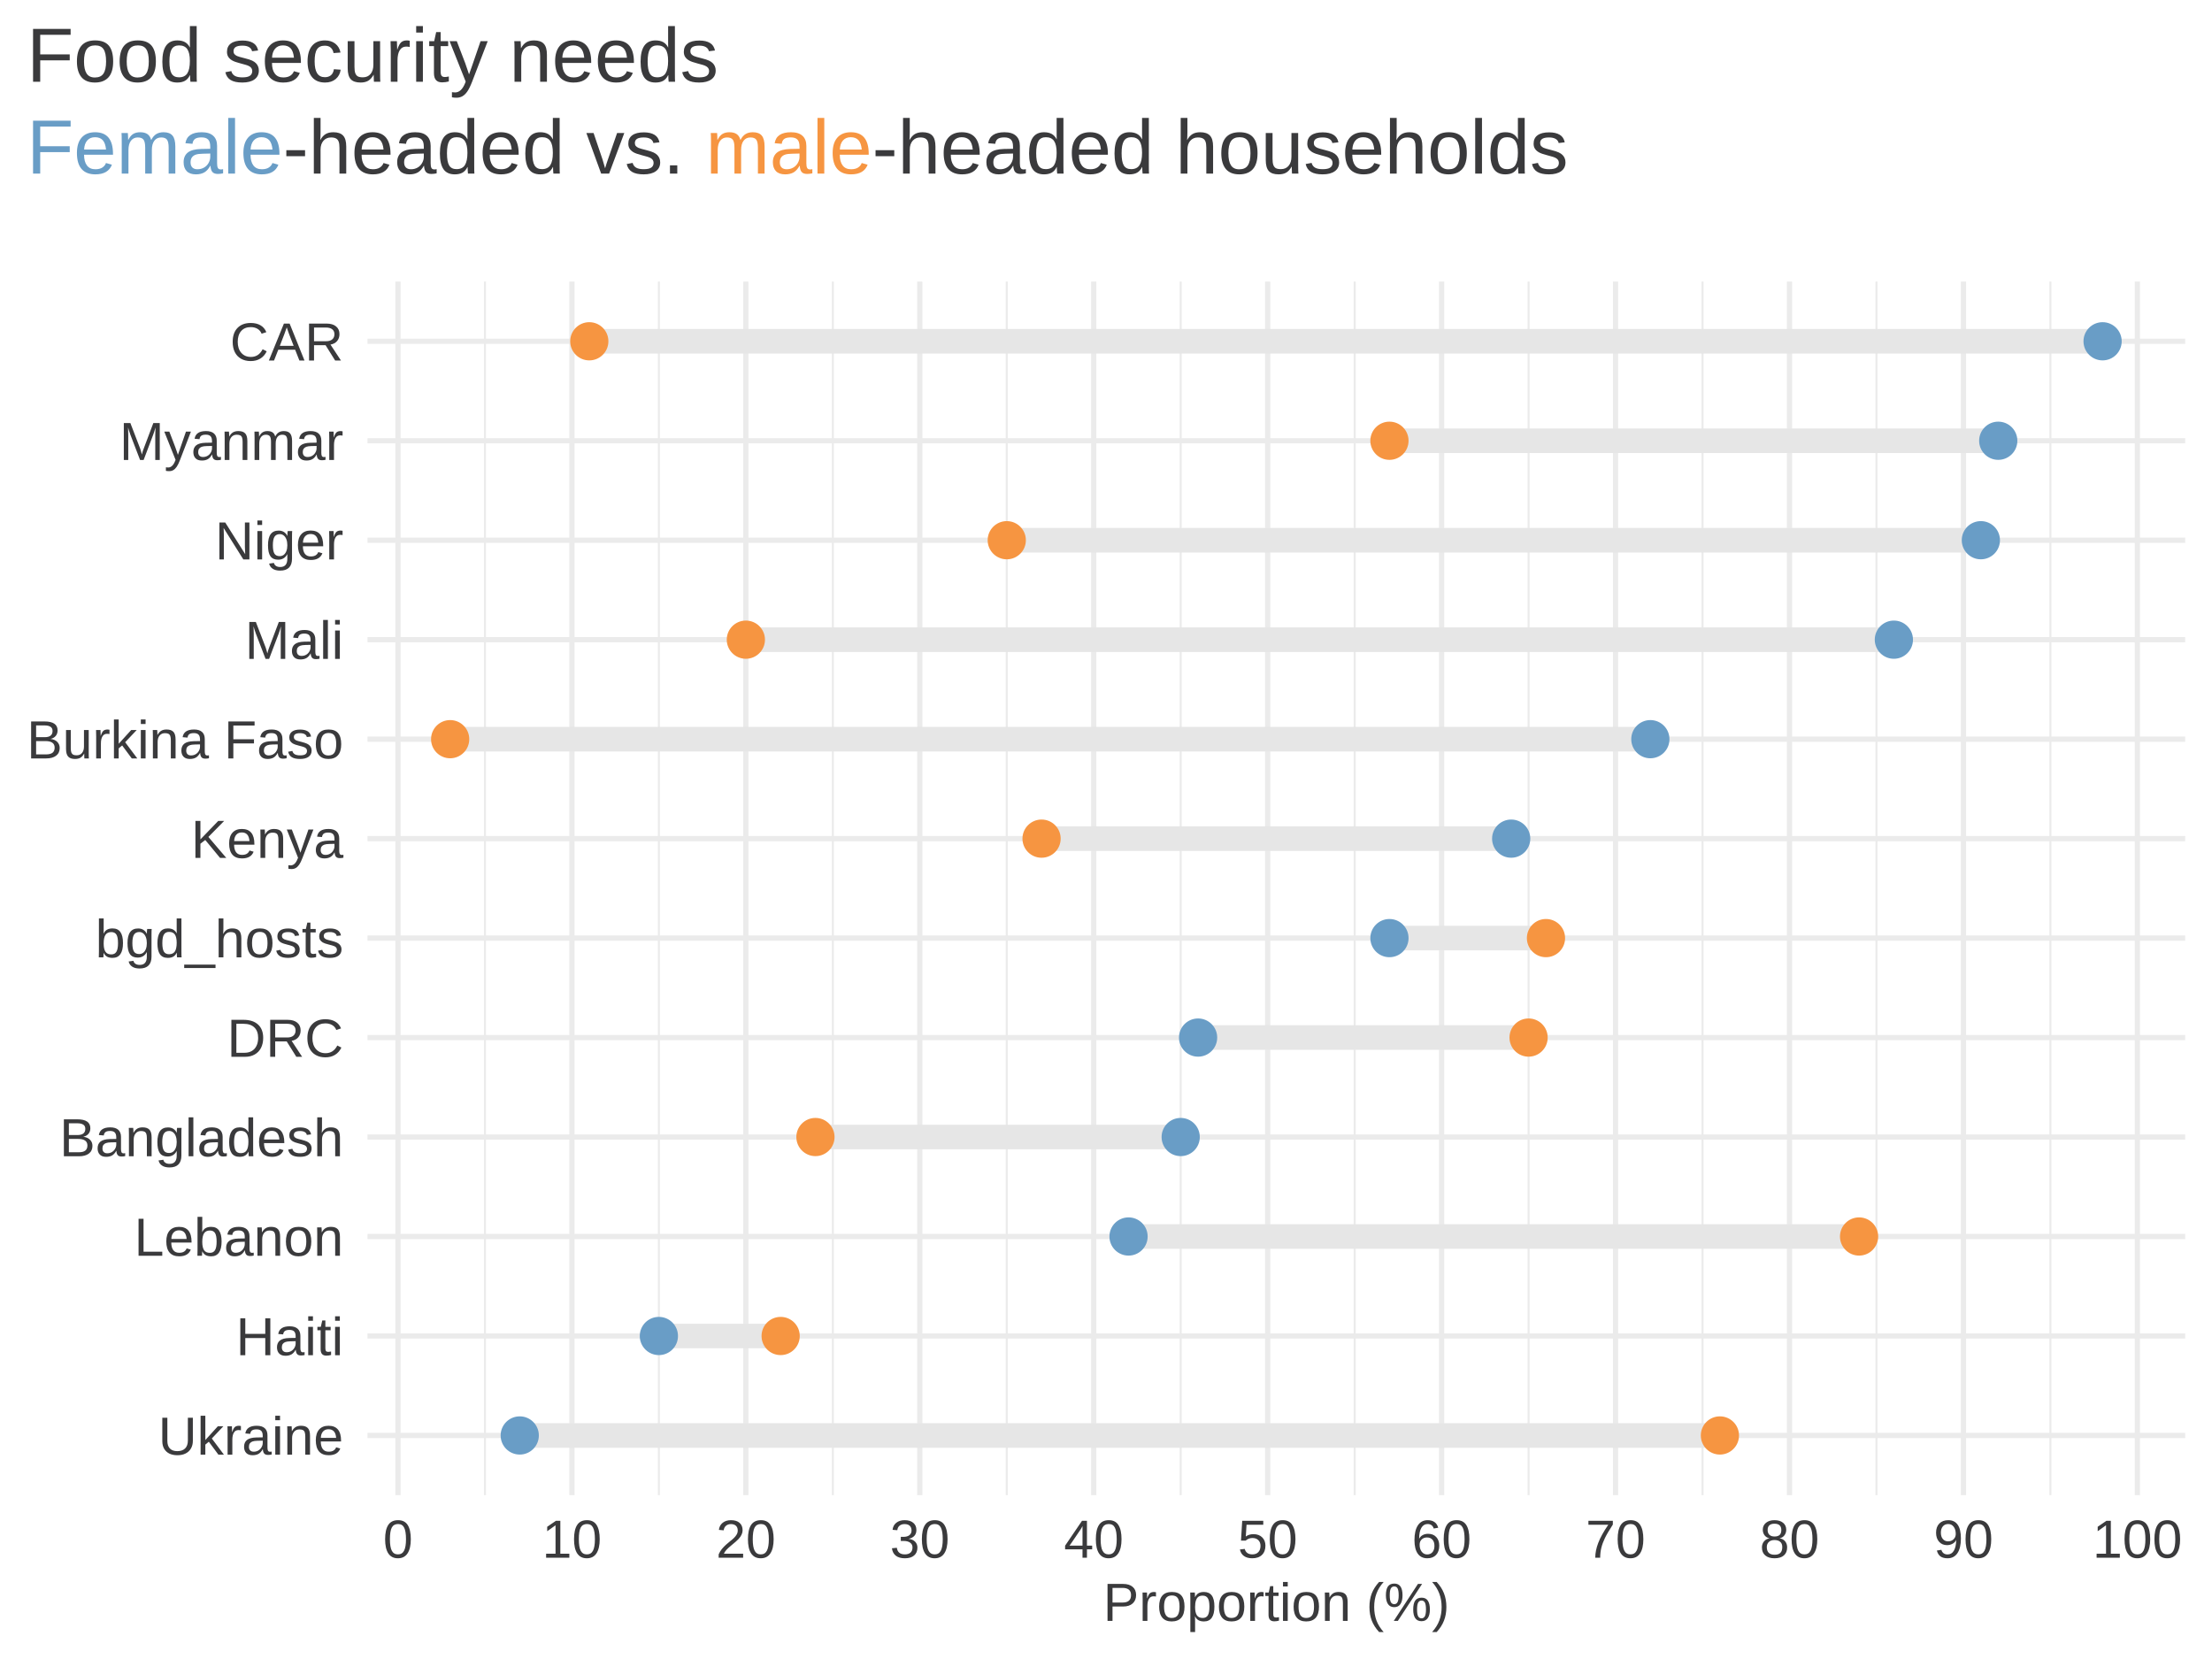
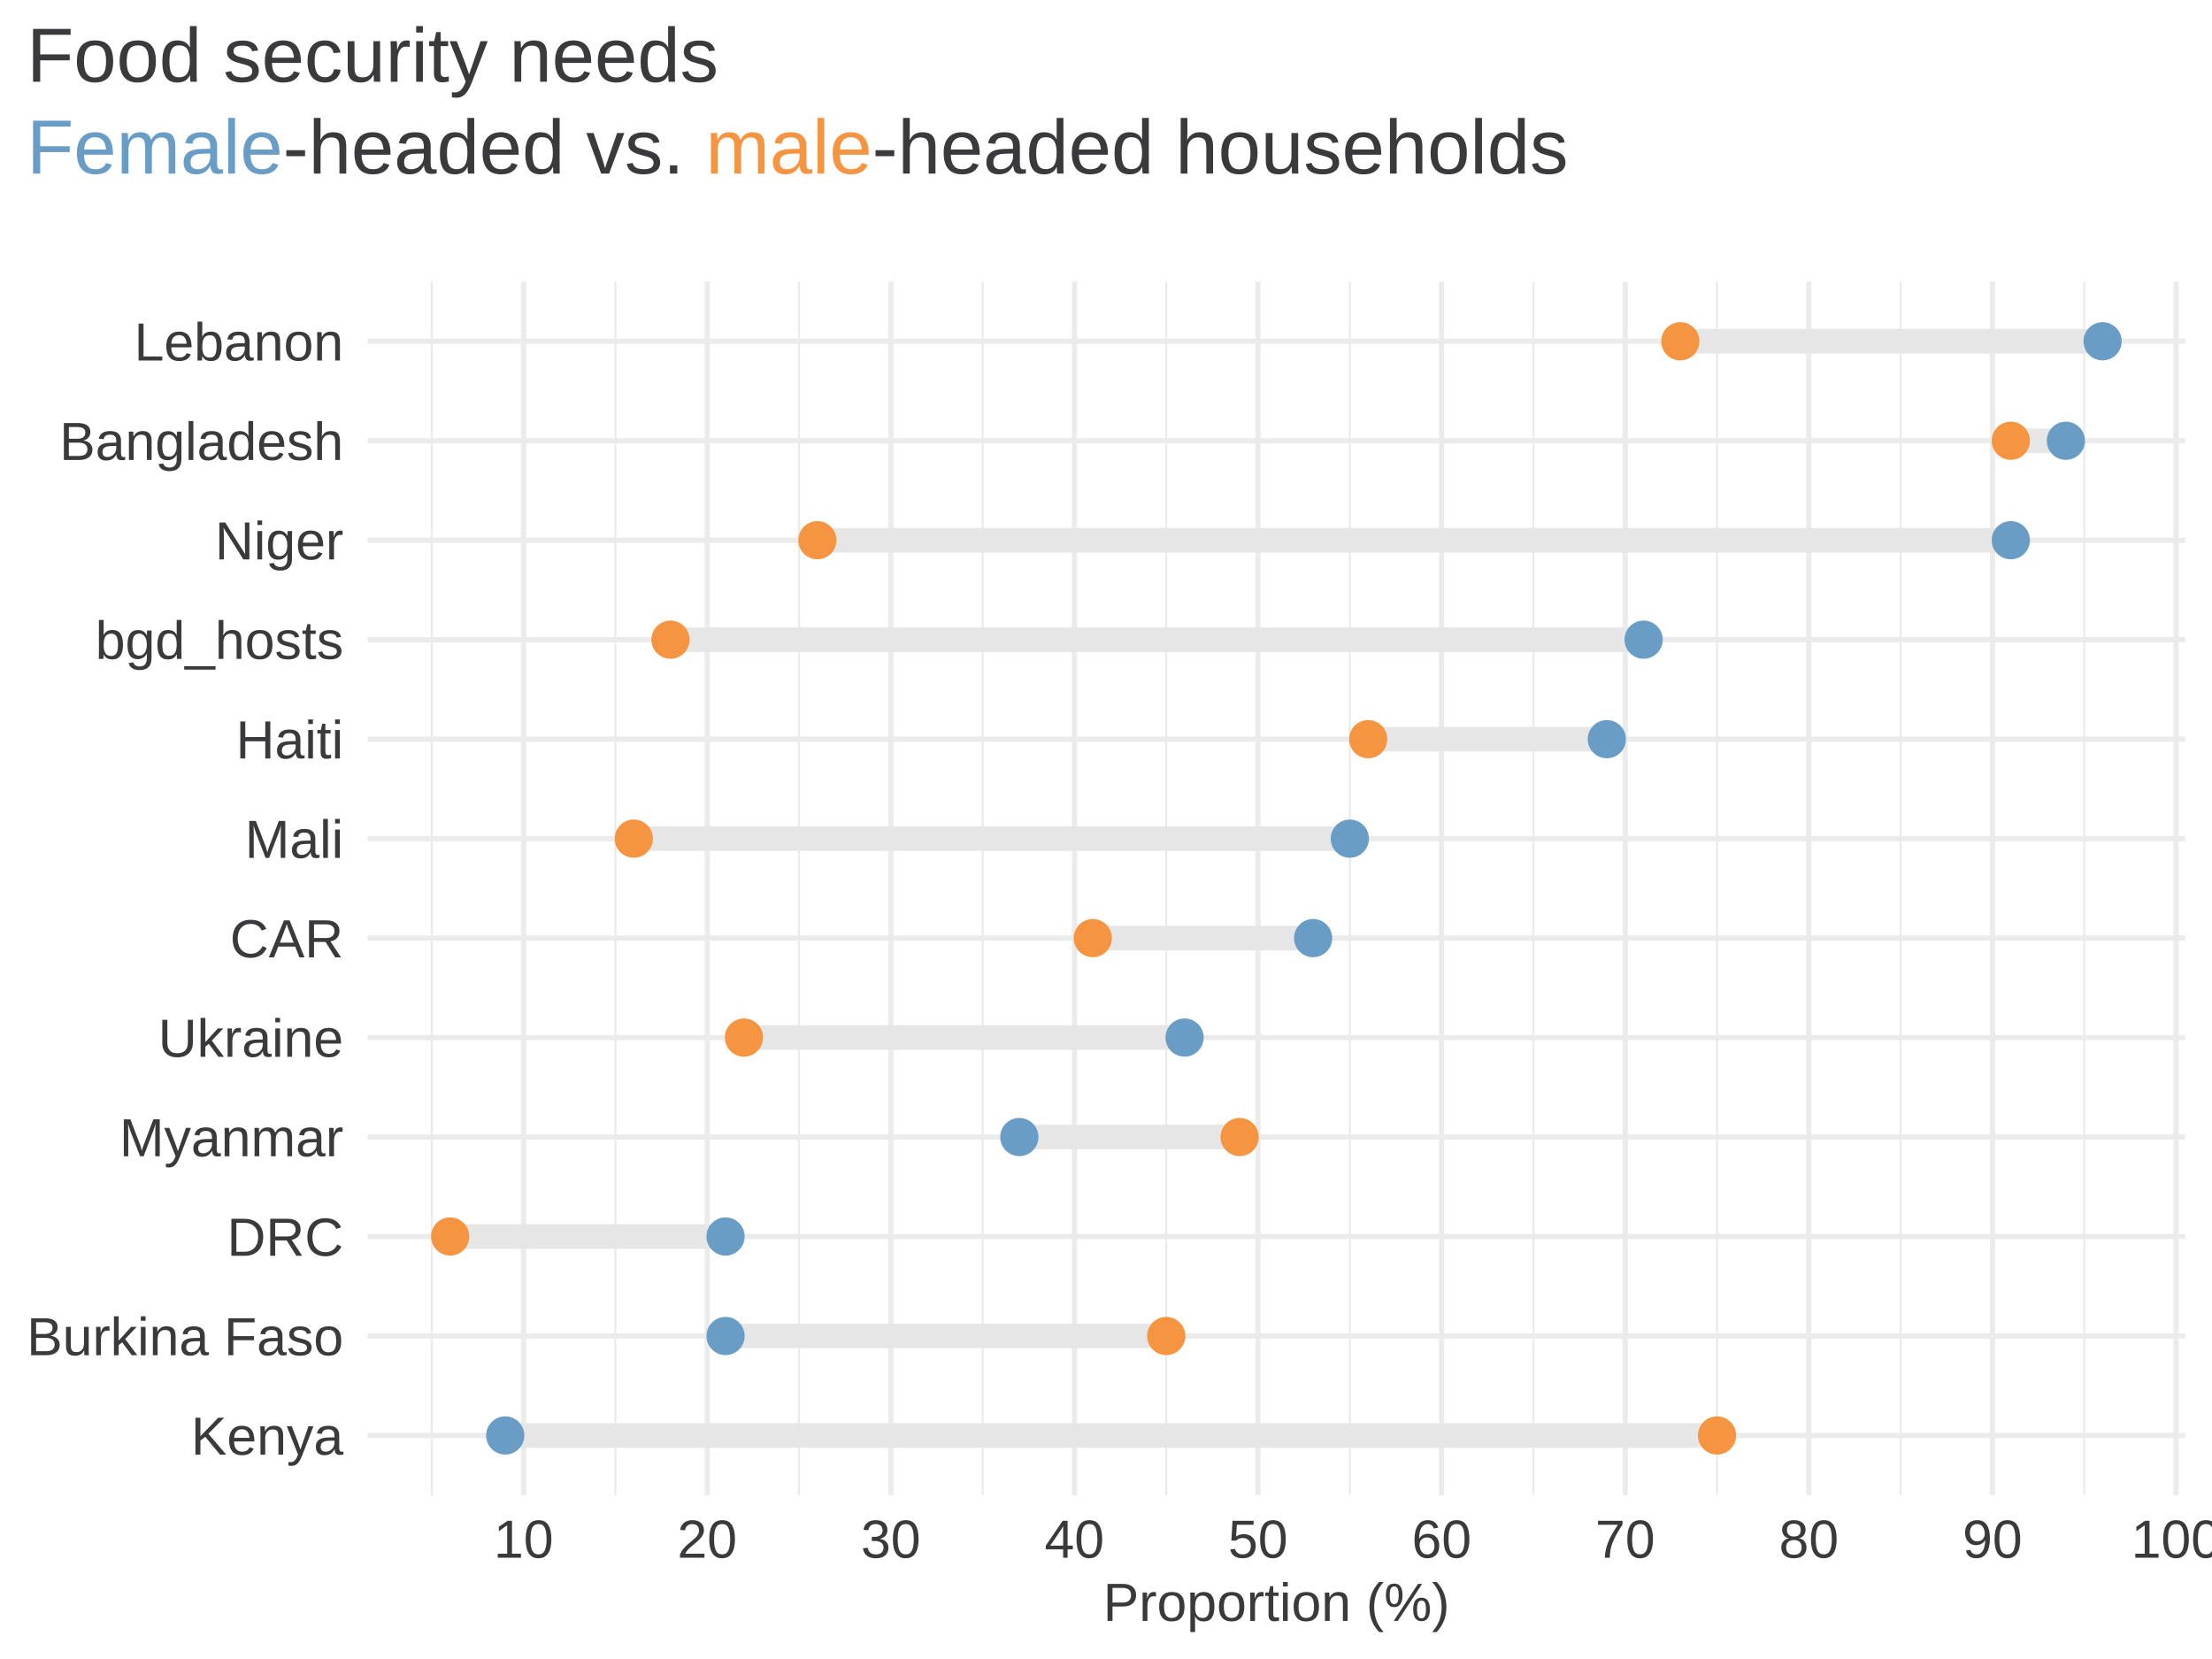
<svg xmlns="http://www.w3.org/2000/svg" class="svglite" width="576.00pt" height="432.00pt" viewBox="0 0 576.00 432.00">
  <defs>
    <style type="text/css">
    .svglite line, .svglite polyline, .svglite polygon, .svglite path, .svglite rect, .svglite circle {
      fill: none;
      stroke: #000000;
      stroke-linecap: round;
      stroke-linejoin: round;
      stroke-miterlimit: 10.00;
    }
    .svglite text {
      white-space: pre;
    }
  </style>
  </defs>
  <rect width="100%" height="100%" style="stroke: none; fill: none;" />
  <defs>
    <clipPath id="cpMC4wMHw1NzYuMDB8MC4wMHw0MzIuMDA=">
      <rect x="0.00" y="0.00" width="576.00" height="432.00" />
    </clipPath>
  </defs>
  <g clip-path="url(#cpMC4wMHw1NzYuMDB8MC4wMHw0MzIuMDA=)">
</g>
  <defs>
    <clipPath id="cpOTUuNzB8NTY5LjAzfDczLjMzfDM4OS4zMw==">
      <rect x="95.70" y="73.33" width="473.32" height="316.00" />
    </clipPath>
  </defs>
  <g clip-path="url(#cpOTUuNzB8NTY5LjAzfDczLjMzfDM4OS4zMw==)">
-     <polyline points="126.28,389.33 126.28,73.33 " style="stroke-width: 0.53; stroke: #EBEBEB; stroke-linecap: butt;" />
-     <polyline points="171.57,389.33 171.57,73.33 " style="stroke-width: 0.53; stroke: #EBEBEB; stroke-linecap: butt;" />
-     <polyline points="216.87,389.33 216.87,73.33 " style="stroke-width: 0.53; stroke: #EBEBEB; stroke-linecap: butt;" />
-     <polyline points="262.16,389.33 262.16,73.33 " style="stroke-width: 0.53; stroke: #EBEBEB; stroke-linecap: butt;" />
-     <polyline points="307.45,389.33 307.45,73.33 " style="stroke-width: 0.53; stroke: #EBEBEB; stroke-linecap: butt;" />
-     <polyline points="352.75,389.33 352.75,73.33 " style="stroke-width: 0.53; stroke: #EBEBEB; stroke-linecap: butt;" />
-     <polyline points="398.04,389.33 398.04,73.33 " style="stroke-width: 0.53; stroke: #EBEBEB; stroke-linecap: butt;" />
-     <polyline points="443.34,389.33 443.34,73.33 " style="stroke-width: 0.53; stroke: #EBEBEB; stroke-linecap: butt;" />
-     <polyline points="488.63,389.33 488.63,73.33 " style="stroke-width: 0.53; stroke: #EBEBEB; stroke-linecap: butt;" />
-     <polyline points="533.92,389.33 533.92,73.33 " style="stroke-width: 0.53; stroke: #EBEBEB; stroke-linecap: butt;" />
+     <polyline points="112.44,389.33 112.44,73.33 " style="stroke-width: 0.53; stroke: #EBEBEB; stroke-linecap: butt;" />
+     <polyline points="160.25,389.33 160.25,73.33 " style="stroke-width: 0.53; stroke: #EBEBEB; stroke-linecap: butt;" />
+     <polyline points="208.06,389.33 208.06,73.33 " style="stroke-width: 0.53; stroke: #EBEBEB; stroke-linecap: butt;" />
+     <polyline points="255.87,389.33 255.87,73.33 " style="stroke-width: 0.53; stroke: #EBEBEB; stroke-linecap: butt;" />
+     <polyline points="303.68,389.33 303.68,73.33 " style="stroke-width: 0.53; stroke: #EBEBEB; stroke-linecap: butt;" />
+     <polyline points="351.49,389.33 351.49,73.33 " style="stroke-width: 0.53; stroke: #EBEBEB; stroke-linecap: butt;" />
+     <polyline points="399.30,389.33 399.30,73.33 " style="stroke-width: 0.53; stroke: #EBEBEB; stroke-linecap: butt;" />
+     <polyline points="447.11,389.33 447.11,73.33 " style="stroke-width: 0.53; stroke: #EBEBEB; stroke-linecap: butt;" />
+     <polyline points="494.92,389.33 494.92,73.33 " style="stroke-width: 0.53; stroke: #EBEBEB; stroke-linecap: butt;" />
+     <polyline points="542.73,389.33 542.73,73.33 " style="stroke-width: 0.53; stroke: #EBEBEB; stroke-linecap: butt;" />
    <polyline points="95.70,373.79 569.03,373.79 " style="stroke-width: 1.36; stroke: #EBEBEB; stroke-linecap: butt;" />
    <polyline points="95.70,347.89 569.03,347.89 " style="stroke-width: 1.36; stroke: #EBEBEB; stroke-linecap: butt;" />
    <polyline points="95.70,321.98 569.03,321.98 " style="stroke-width: 1.36; stroke: #EBEBEB; stroke-linecap: butt;" />
    <polyline points="95.70,296.08 569.03,296.08 " style="stroke-width: 1.36; stroke: #EBEBEB; stroke-linecap: butt;" />
    <polyline points="95.70,270.18 569.03,270.18 " style="stroke-width: 1.36; stroke: #EBEBEB; stroke-linecap: butt;" />
    <polyline points="95.70,244.28 569.03,244.28 " style="stroke-width: 1.36; stroke: #EBEBEB; stroke-linecap: butt;" />
    <polyline points="95.70,218.38 569.03,218.38 " style="stroke-width: 1.36; stroke: #EBEBEB; stroke-linecap: butt;" />
    <polyline points="95.70,192.48 569.03,192.48 " style="stroke-width: 1.36; stroke: #EBEBEB; stroke-linecap: butt;" />
    <polyline points="95.70,166.57 569.03,166.57 " style="stroke-width: 1.36; stroke: #EBEBEB; stroke-linecap: butt;" />
    <polyline points="95.70,140.67 569.03,140.67 " style="stroke-width: 1.36; stroke: #EBEBEB; stroke-linecap: butt;" />
    <polyline points="95.70,114.77 569.03,114.77 " style="stroke-width: 1.36; stroke: #EBEBEB; stroke-linecap: butt;" />
    <polyline points="95.70,88.87 569.03,88.87 " style="stroke-width: 1.36; stroke: #EBEBEB; stroke-linecap: butt;" />
-     <polyline points="103.63,389.33 103.63,73.33 " style="stroke-width: 1.36; stroke: #EBEBEB; stroke-linecap: butt;" />
-     <polyline points="148.93,389.33 148.93,73.33 " style="stroke-width: 1.36; stroke: #EBEBEB; stroke-linecap: butt;" />
-     <polyline points="194.22,389.33 194.22,73.33 " style="stroke-width: 1.36; stroke: #EBEBEB; stroke-linecap: butt;" />
-     <polyline points="239.51,389.33 239.51,73.33 " style="stroke-width: 1.36; stroke: #EBEBEB; stroke-linecap: butt;" />
-     <polyline points="284.81,389.33 284.81,73.33 " style="stroke-width: 1.36; stroke: #EBEBEB; stroke-linecap: butt;" />
-     <polyline points="330.10,389.33 330.10,73.33 " style="stroke-width: 1.36; stroke: #EBEBEB; stroke-linecap: butt;" />
+     <polyline points="136.34,389.33 136.34,73.33 " style="stroke-width: 1.36; stroke: #EBEBEB; stroke-linecap: butt;" />
+     <polyline points="184.15,389.33 184.15,73.33 " style="stroke-width: 1.36; stroke: #EBEBEB; stroke-linecap: butt;" />
+     <polyline points="231.96,389.33 231.96,73.33 " style="stroke-width: 1.36; stroke: #EBEBEB; stroke-linecap: butt;" />
+     <polyline points="279.77,389.33 279.77,73.33 " style="stroke-width: 1.36; stroke: #EBEBEB; stroke-linecap: butt;" />
+     <polyline points="327.58,389.33 327.58,73.33 " style="stroke-width: 1.36; stroke: #EBEBEB; stroke-linecap: butt;" />
    <polyline points="375.39,389.33 375.39,73.33 " style="stroke-width: 1.36; stroke: #EBEBEB; stroke-linecap: butt;" />
-     <polyline points="420.69,389.33 420.69,73.33 " style="stroke-width: 1.36; stroke: #EBEBEB; stroke-linecap: butt;" />
-     <polyline points="465.98,389.33 465.98,73.33 " style="stroke-width: 1.36; stroke: #EBEBEB; stroke-linecap: butt;" />
-     <polyline points="511.28,389.33 511.28,73.33 " style="stroke-width: 1.36; stroke: #EBEBEB; stroke-linecap: butt;" />
-     <polyline points="556.57,389.33 556.57,73.33 " style="stroke-width: 1.36; stroke: #EBEBEB; stroke-linecap: butt;" />
-     <line x1="135.34" y1="373.79" x2="447.86" y2="373.79" style="stroke-width: 6.40; stroke: #E6E6E6; stroke-linecap: butt;" />
-     <line x1="515.81" y1="140.67" x2="262.16" y2="140.67" style="stroke-width: 6.40; stroke: #E6E6E6; stroke-linecap: butt;" />
-     <line x1="520.34" y1="114.77" x2="361.81" y2="114.77" style="stroke-width: 6.40; stroke: #E6E6E6; stroke-linecap: butt;" />
-     <line x1="493.16" y1="166.57" x2="194.22" y2="166.57" style="stroke-width: 6.40; stroke: #E6E6E6; stroke-linecap: butt;" />
-     <line x1="293.87" y1="321.98" x2="484.10" y2="321.98" style="stroke-width: 6.40; stroke: #E6E6E6; stroke-linecap: butt;" />
-     <line x1="393.51" y1="218.38" x2="271.22" y2="218.38" style="stroke-width: 6.40; stroke: #E6E6E6; stroke-linecap: butt;" />
-     <line x1="171.57" y1="347.89" x2="203.28" y2="347.89" style="stroke-width: 6.40; stroke: #E6E6E6; stroke-linecap: butt;" />
-     <line x1="311.98" y1="270.18" x2="398.04" y2="270.18" style="stroke-width: 6.40; stroke: #E6E6E6; stroke-linecap: butt;" />
-     <line x1="547.51" y1="88.87" x2="153.45" y2="88.87" style="stroke-width: 6.40; stroke: #E6E6E6; stroke-linecap: butt;" />
-     <line x1="429.75" y1="192.48" x2="117.22" y2="192.48" style="stroke-width: 6.40; stroke: #E6E6E6; stroke-linecap: butt;" />
-     <line x1="307.45" y1="296.08" x2="212.34" y2="296.08" style="stroke-width: 6.40; stroke: #E6E6E6; stroke-linecap: butt;" />
-     <line x1="361.81" y1="244.28" x2="402.57" y2="244.28" style="stroke-width: 6.40; stroke: #E6E6E6; stroke-linecap: butt;" />
-     <circle cx="447.86" cy="373.79" r="4.62" style="stroke-width: 0.71; stroke: #F69541; fill: #F69541;" />
-     <circle cx="262.16" cy="140.67" r="4.62" style="stroke-width: 0.71; stroke: #F69541; fill: #F69541;" />
-     <circle cx="361.81" cy="114.77" r="4.62" style="stroke-width: 0.71; stroke: #F69541; fill: #F69541;" />
-     <circle cx="194.22" cy="166.57" r="4.62" style="stroke-width: 0.71; stroke: #F69541; fill: #F69541;" />
-     <circle cx="484.10" cy="321.98" r="4.62" style="stroke-width: 0.71; stroke: #F69541; fill: #F69541;" />
-     <circle cx="271.22" cy="218.38" r="4.62" style="stroke-width: 0.71; stroke: #F69541; fill: #F69541;" />
-     <circle cx="203.28" cy="347.89" r="4.62" style="stroke-width: 0.71; stroke: #F69541; fill: #F69541;" />
-     <circle cx="398.04" cy="270.18" r="4.62" style="stroke-width: 0.71; stroke: #F69541; fill: #F69541;" />
-     <circle cx="153.45" cy="88.87" r="4.62" style="stroke-width: 0.71; stroke: #F69541; fill: #F69541;" />
-     <circle cx="117.22" cy="192.48" r="4.62" style="stroke-width: 0.71; stroke: #F69541; fill: #F69541;" />
-     <circle cx="212.34" cy="296.08" r="4.62" style="stroke-width: 0.71; stroke: #F69541; fill: #F69541;" />
-     <circle cx="402.57" cy="244.28" r="4.62" style="stroke-width: 0.71; stroke: #F69541; fill: #F69541;" />
-     <circle cx="135.34" cy="373.79" r="4.62" style="stroke-width: 0.71; stroke: #699DC6; fill: #699DC6;" />
-     <circle cx="515.81" cy="140.67" r="4.62" style="stroke-width: 0.71; stroke: #699DC6; fill: #699DC6;" />
-     <circle cx="520.34" cy="114.77" r="4.62" style="stroke-width: 0.71; stroke: #699DC6; fill: #699DC6;" />
-     <circle cx="493.16" cy="166.57" r="4.62" style="stroke-width: 0.71; stroke: #699DC6; fill: #699DC6;" />
-     <circle cx="293.87" cy="321.98" r="4.62" style="stroke-width: 0.71; stroke: #699DC6; fill: #699DC6;" />
-     <circle cx="393.51" cy="218.38" r="4.62" style="stroke-width: 0.71; stroke: #699DC6; fill: #699DC6;" />
-     <circle cx="171.57" cy="347.89" r="4.62" style="stroke-width: 0.71; stroke: #699DC6; fill: #699DC6;" />
-     <circle cx="311.98" cy="270.18" r="4.62" style="stroke-width: 0.71; stroke: #699DC6; fill: #699DC6;" />
+     <polyline points="423.20,389.33 423.20,73.33 " style="stroke-width: 1.36; stroke: #EBEBEB; stroke-linecap: butt;" />
+     <polyline points="471.02,389.33 471.02,73.33 " style="stroke-width: 1.36; stroke: #EBEBEB; stroke-linecap: butt;" />
+     <polyline points="518.83,389.33 518.83,73.33 " style="stroke-width: 1.36; stroke: #EBEBEB; stroke-linecap: butt;" />
+     <polyline points="566.64,389.33 566.64,73.33 " style="stroke-width: 1.36; stroke: #EBEBEB; stroke-linecap: butt;" />
+     <line x1="308.46" y1="270.18" x2="193.72" y2="270.18" style="stroke-width: 6.40; stroke: #E6E6E6; stroke-linecap: butt;" />
+     <line x1="523.61" y1="140.67" x2="212.84" y2="140.67" style="stroke-width: 6.40; stroke: #E6E6E6; stroke-linecap: butt;" />
+     <line x1="265.43" y1="296.08" x2="322.80" y2="296.08" style="stroke-width: 6.40; stroke: #E6E6E6; stroke-linecap: butt;" />
+     <line x1="351.49" y1="218.38" x2="165.03" y2="218.38" style="stroke-width: 6.40; stroke: #E6E6E6; stroke-linecap: butt;" />
+     <line x1="547.51" y1="88.87" x2="437.55" y2="88.87" style="stroke-width: 6.40; stroke: #E6E6E6; stroke-linecap: butt;" />
+     <line x1="131.56" y1="373.79" x2="447.11" y2="373.79" style="stroke-width: 6.40; stroke: #E6E6E6; stroke-linecap: butt;" />
+     <line x1="418.42" y1="192.48" x2="356.27" y2="192.48" style="stroke-width: 6.40; stroke: #E6E6E6; stroke-linecap: butt;" />
+     <line x1="188.93" y1="321.98" x2="117.22" y2="321.98" style="stroke-width: 6.40; stroke: #E6E6E6; stroke-linecap: butt;" />
+     <line x1="341.93" y1="244.28" x2="284.56" y2="244.28" style="stroke-width: 6.40; stroke: #E6E6E6; stroke-linecap: butt;" />
+     <line x1="188.93" y1="347.89" x2="303.68" y2="347.89" style="stroke-width: 6.40; stroke: #E6E6E6; stroke-linecap: butt;" />
+     <line x1="537.95" y1="114.77" x2="523.61" y2="114.77" style="stroke-width: 6.40; stroke: #E6E6E6; stroke-linecap: butt;" />
+     <line x1="427.99" y1="166.57" x2="174.59" y2="166.57" style="stroke-width: 6.40; stroke: #E6E6E6; stroke-linecap: butt;" />
+     <circle cx="193.72" cy="270.18" r="4.62" style="stroke-width: 0.71; stroke: #F69541; fill: #F69541;" />
+     <circle cx="212.84" cy="140.67" r="4.62" style="stroke-width: 0.71; stroke: #F69541; fill: #F69541;" />
+     <circle cx="322.80" cy="296.08" r="4.62" style="stroke-width: 0.71; stroke: #F69541; fill: #F69541;" />
+     <circle cx="165.03" cy="218.38" r="4.62" style="stroke-width: 0.71; stroke: #F69541; fill: #F69541;" />
+     <circle cx="437.55" cy="88.87" r="4.62" style="stroke-width: 0.71; stroke: #F69541; fill: #F69541;" />
+     <circle cx="447.11" cy="373.79" r="4.62" style="stroke-width: 0.71; stroke: #F69541; fill: #F69541;" />
+     <circle cx="356.27" cy="192.48" r="4.62" style="stroke-width: 0.71; stroke: #F69541; fill: #F69541;" />
+     <circle cx="117.22" cy="321.98" r="4.62" style="stroke-width: 0.71; stroke: #F69541; fill: #F69541;" />
+     <circle cx="284.56" cy="244.28" r="4.62" style="stroke-width: 0.71; stroke: #F69541; fill: #F69541;" />
+     <circle cx="303.68" cy="347.89" r="4.62" style="stroke-width: 0.71; stroke: #F69541; fill: #F69541;" />
+     <circle cx="523.61" cy="114.77" r="4.62" style="stroke-width: 0.71; stroke: #F69541; fill: #F69541;" />
+     <circle cx="174.59" cy="166.57" r="4.62" style="stroke-width: 0.71; stroke: #F69541; fill: #F69541;" />
+     <circle cx="308.46" cy="270.18" r="4.62" style="stroke-width: 0.71; stroke: #699DC6; fill: #699DC6;" />
+     <circle cx="523.61" cy="140.67" r="4.62" style="stroke-width: 0.71; stroke: #699DC6; fill: #699DC6;" />
+     <circle cx="265.43" cy="296.08" r="4.62" style="stroke-width: 0.71; stroke: #699DC6; fill: #699DC6;" />
+     <circle cx="351.49" cy="218.38" r="4.62" style="stroke-width: 0.71; stroke: #699DC6; fill: #699DC6;" />
    <circle cx="547.51" cy="88.87" r="4.62" style="stroke-width: 0.71; stroke: #699DC6; fill: #699DC6;" />
-     <circle cx="429.75" cy="192.48" r="4.62" style="stroke-width: 0.71; stroke: #699DC6; fill: #699DC6;" />
-     <circle cx="307.45" cy="296.08" r="4.62" style="stroke-width: 0.71; stroke: #699DC6; fill: #699DC6;" />
-     <circle cx="361.81" cy="244.28" r="4.62" style="stroke-width: 0.71; stroke: #699DC6; fill: #699DC6;" />
+     <circle cx="131.56" cy="373.79" r="4.62" style="stroke-width: 0.71; stroke: #699DC6; fill: #699DC6;" />
+     <circle cx="418.42" cy="192.48" r="4.62" style="stroke-width: 0.71; stroke: #699DC6; fill: #699DC6;" />
+     <circle cx="188.93" cy="321.98" r="4.62" style="stroke-width: 0.71; stroke: #699DC6; fill: #699DC6;" />
+     <circle cx="341.93" cy="244.28" r="4.62" style="stroke-width: 0.71; stroke: #699DC6; fill: #699DC6;" />
+     <circle cx="188.93" cy="347.89" r="4.62" style="stroke-width: 0.71; stroke: #699DC6; fill: #699DC6;" />
+     <circle cx="537.95" cy="114.77" r="4.62" style="stroke-width: 0.71; stroke: #699DC6; fill: #699DC6;" />
+     <circle cx="427.99" cy="166.57" r="4.62" style="stroke-width: 0.71; stroke: #699DC6; fill: #699DC6;" />
  </g>
  <g clip-path="url(#cpMC4wMHw1NzYuMDB8MC4wMHw0MzIuMDA=)">
-     <text x="89.43" y="378.80" text-anchor="end" style="font-size: 14.00px;fill: #3A3A3C; font-family: &quot;Arial&quot;;" textLength="48.23px" lengthAdjust="spacingAndGlyphs">Ukraine</text>
-     <text x="89.43" y="352.90" text-anchor="end" style="font-size: 14.00px;fill: #3A3A3C; font-family: &quot;Arial&quot;;" textLength="28.00px" lengthAdjust="spacingAndGlyphs">Haiti</text>
-     <text x="89.43" y="327.00" text-anchor="end" style="font-size: 14.00px;fill: #3A3A3C; font-family: &quot;Arial&quot;;" textLength="54.48px" lengthAdjust="spacingAndGlyphs">Lebanon</text>
-     <text x="89.43" y="301.09" text-anchor="end" style="font-size: 14.00px;fill: #3A3A3C; font-family: &quot;Arial&quot;;" textLength="73.93px" lengthAdjust="spacingAndGlyphs">Bangladesh</text>
-     <text x="89.43" y="275.19" text-anchor="end" style="font-size: 14.00px;fill: #3A3A3C; font-family: &quot;Arial&quot;;" textLength="30.33px" lengthAdjust="spacingAndGlyphs">DRC</text>
-     <text x="89.43" y="249.29" text-anchor="end" style="font-size: 14.00px;fill: #3A3A3C; font-family: &quot;Arial&quot;;" textLength="64.58px" lengthAdjust="spacingAndGlyphs">bgd_hosts</text>
-     <text x="89.43" y="223.39" text-anchor="end" style="font-size: 14.00px;fill: #3A3A3C; font-family: &quot;Arial&quot;;" textLength="39.69px" lengthAdjust="spacingAndGlyphs">Kenya</text>
-     <text x="89.43" y="197.49" text-anchor="end" style="font-size: 14.00px;fill: #3A3A3C; font-family: &quot;Arial&quot;;" textLength="82.45px" lengthAdjust="spacingAndGlyphs">Burkina Faso</text>
-     <text x="89.43" y="171.58" text-anchor="end" style="font-size: 14.00px;fill: #3A3A3C; font-family: &quot;Arial&quot;;" textLength="25.66px" lengthAdjust="spacingAndGlyphs">Mali</text>
+     <text x="89.43" y="378.80" text-anchor="end" style="font-size: 14.00px;fill: #3A3A3C; font-family: &quot;Arial&quot;;" textLength="39.69px" lengthAdjust="spacingAndGlyphs">Kenya</text>
+     <text x="89.43" y="352.90" text-anchor="end" style="font-size: 14.00px;fill: #3A3A3C; font-family: &quot;Arial&quot;;" textLength="82.45px" lengthAdjust="spacingAndGlyphs">Burkina Faso</text>
+     <text x="89.43" y="327.00" text-anchor="end" style="font-size: 14.00px;fill: #3A3A3C; font-family: &quot;Arial&quot;;" textLength="30.33px" lengthAdjust="spacingAndGlyphs">DRC</text>
+     <text x="89.43" y="301.09" text-anchor="end" style="font-size: 14.00px;fill: #3A3A3C; font-family: &quot;Arial&quot;;" textLength="58.32px" lengthAdjust="spacingAndGlyphs">Myanmar</text>
+     <text x="89.43" y="275.19" text-anchor="end" style="font-size: 14.00px;fill: #3A3A3C; font-family: &quot;Arial&quot;;" textLength="48.23px" lengthAdjust="spacingAndGlyphs">Ukraine</text>
+     <text x="89.43" y="249.29" text-anchor="end" style="font-size: 14.00px;fill: #3A3A3C; font-family: &quot;Arial&quot;;" textLength="29.56px" lengthAdjust="spacingAndGlyphs">CAR</text>
+     <text x="89.43" y="223.39" text-anchor="end" style="font-size: 14.00px;fill: #3A3A3C; font-family: &quot;Arial&quot;;" textLength="25.66px" lengthAdjust="spacingAndGlyphs">Mali</text>
+     <text x="89.43" y="197.49" text-anchor="end" style="font-size: 14.00px;fill: #3A3A3C; font-family: &quot;Arial&quot;;" textLength="28.00px" lengthAdjust="spacingAndGlyphs">Haiti</text>
+     <text x="89.43" y="171.58" text-anchor="end" style="font-size: 14.00px;fill: #3A3A3C; font-family: &quot;Arial&quot;;" textLength="64.58px" lengthAdjust="spacingAndGlyphs">bgd_hosts</text>
    <text x="89.43" y="145.68" text-anchor="end" style="font-size: 14.00px;fill: #3A3A3C; font-family: &quot;Arial&quot;;" textLength="33.44px" lengthAdjust="spacingAndGlyphs">Niger</text>
-     <text x="89.43" y="119.78" text-anchor="end" style="font-size: 14.00px;fill: #3A3A3C; font-family: &quot;Arial&quot;;" textLength="58.32px" lengthAdjust="spacingAndGlyphs">Myanmar</text>
-     <text x="89.43" y="93.88" text-anchor="end" style="font-size: 14.00px;fill: #3A3A3C; font-family: &quot;Arial&quot;;" textLength="29.56px" lengthAdjust="spacingAndGlyphs">CAR</text>
-     <text x="103.63" y="405.63" text-anchor="middle" style="font-size: 14.00px;fill: #3A3A3C; font-family: &quot;Arial&quot;;" textLength="7.78px" lengthAdjust="spacingAndGlyphs">0</text>
-     <text x="148.93" y="405.63" text-anchor="middle" style="font-size: 14.00px;fill: #3A3A3C; font-family: &quot;Arial&quot;;" textLength="15.57px" lengthAdjust="spacingAndGlyphs">10</text>
-     <text x="194.22" y="405.63" text-anchor="middle" style="font-size: 14.00px;fill: #3A3A3C; font-family: &quot;Arial&quot;;" textLength="15.57px" lengthAdjust="spacingAndGlyphs">20</text>
-     <text x="239.51" y="405.63" text-anchor="middle" style="font-size: 14.00px;fill: #3A3A3C; font-family: &quot;Arial&quot;;" textLength="15.57px" lengthAdjust="spacingAndGlyphs">30</text>
-     <text x="284.81" y="405.63" text-anchor="middle" style="font-size: 14.00px;fill: #3A3A3C; font-family: &quot;Arial&quot;;" textLength="15.57px" lengthAdjust="spacingAndGlyphs">40</text>
-     <text x="330.10" y="405.63" text-anchor="middle" style="font-size: 14.00px;fill: #3A3A3C; font-family: &quot;Arial&quot;;" textLength="15.57px" lengthAdjust="spacingAndGlyphs">50</text>
+     <text x="89.43" y="119.78" text-anchor="end" style="font-size: 14.00px;fill: #3A3A3C; font-family: &quot;Arial&quot;;" textLength="73.93px" lengthAdjust="spacingAndGlyphs">Bangladesh</text>
+     <text x="89.43" y="93.88" text-anchor="end" style="font-size: 14.00px;fill: #3A3A3C; font-family: &quot;Arial&quot;;" textLength="54.48px" lengthAdjust="spacingAndGlyphs">Lebanon</text>
+     <text x="136.34" y="405.63" text-anchor="middle" style="font-size: 14.00px;fill: #3A3A3C; font-family: &quot;Arial&quot;;" textLength="15.57px" lengthAdjust="spacingAndGlyphs">10</text>
+     <text x="184.15" y="405.63" text-anchor="middle" style="font-size: 14.00px;fill: #3A3A3C; font-family: &quot;Arial&quot;;" textLength="15.57px" lengthAdjust="spacingAndGlyphs">20</text>
+     <text x="231.96" y="405.63" text-anchor="middle" style="font-size: 14.00px;fill: #3A3A3C; font-family: &quot;Arial&quot;;" textLength="15.57px" lengthAdjust="spacingAndGlyphs">30</text>
+     <text x="279.77" y="405.63" text-anchor="middle" style="font-size: 14.00px;fill: #3A3A3C; font-family: &quot;Arial&quot;;" textLength="15.57px" lengthAdjust="spacingAndGlyphs">40</text>
+     <text x="327.58" y="405.63" text-anchor="middle" style="font-size: 14.00px;fill: #3A3A3C; font-family: &quot;Arial&quot;;" textLength="15.57px" lengthAdjust="spacingAndGlyphs">50</text>
    <text x="375.39" y="405.63" text-anchor="middle" style="font-size: 14.00px;fill: #3A3A3C; font-family: &quot;Arial&quot;;" textLength="15.57px" lengthAdjust="spacingAndGlyphs">60</text>
-     <text x="420.69" y="405.63" text-anchor="middle" style="font-size: 14.00px;fill: #3A3A3C; font-family: &quot;Arial&quot;;" textLength="15.57px" lengthAdjust="spacingAndGlyphs">70</text>
-     <text x="465.98" y="405.63" text-anchor="middle" style="font-size: 14.00px;fill: #3A3A3C; font-family: &quot;Arial&quot;;" textLength="15.57px" lengthAdjust="spacingAndGlyphs">80</text>
-     <text x="511.28" y="405.63" text-anchor="middle" style="font-size: 14.00px;fill: #3A3A3C; font-family: &quot;Arial&quot;;" textLength="15.57px" lengthAdjust="spacingAndGlyphs">90</text>
-     <text x="556.57" y="405.63" text-anchor="middle" style="font-size: 14.00px;fill: #3A3A3C; font-family: &quot;Arial&quot;;" textLength="23.35px" lengthAdjust="spacingAndGlyphs">100</text>
+     <text x="423.20" y="405.63" text-anchor="middle" style="font-size: 14.00px;fill: #3A3A3C; font-family: &quot;Arial&quot;;" textLength="15.57px" lengthAdjust="spacingAndGlyphs">70</text>
+     <text x="471.02" y="405.63" text-anchor="middle" style="font-size: 14.00px;fill: #3A3A3C; font-family: &quot;Arial&quot;;" textLength="15.57px" lengthAdjust="spacingAndGlyphs">80</text>
+     <text x="518.83" y="405.63" text-anchor="middle" style="font-size: 14.00px;fill: #3A3A3C; font-family: &quot;Arial&quot;;" textLength="15.57px" lengthAdjust="spacingAndGlyphs">90</text>
+     <text x="566.64" y="405.63" text-anchor="middle" style="font-size: 14.00px;fill: #3A3A3C; font-family: &quot;Arial&quot;;" textLength="23.35px" lengthAdjust="spacingAndGlyphs">100</text>
    <text x="332.37" y="422.08" text-anchor="middle" style="font-size: 14.00px;fill: #3A3A3C; font-family: &quot;Arial&quot;;" textLength="90.22px" lengthAdjust="spacingAndGlyphs">Proportion (%)</text>
    <text x="6.97" y="21.29" style="font-size: 20.00px;fill: #3A3A3C; font-family: &quot;Arial&quot;;" textLength="45.59px" lengthAdjust="spacingAndGlyphs">Food</text>
    <text x="58.12" y="21.29" style="font-size: 20.00px;fill: #3A3A3C; font-family: &quot;Arial&quot;;" textLength="68.91px" lengthAdjust="spacingAndGlyphs">security</text>
    <text x="132.59" y="21.29" style="font-size: 20.00px;fill: #3A3A3C; font-family: &quot;Arial&quot;;" textLength="54.50px" lengthAdjust="spacingAndGlyphs">needs</text>
    <text x="6.97" y="45.20" style="font-size: 20.00px;fill: #699DC6; font-family: &quot;Arial&quot;;" textLength="66.69px" lengthAdjust="spacingAndGlyphs">Female</text>
    <text x="73.67" y="45.20" style="font-size: 20.00px;fill: #3A3A3C; font-family: &quot;Arial&quot;;" textLength="73.40px" lengthAdjust="spacingAndGlyphs">-headed</text>
    <text x="152.63" y="45.20" style="font-size: 20.00px;fill: #3A3A3C; font-family: &quot;Arial&quot;;" textLength="25.56px" lengthAdjust="spacingAndGlyphs">vs.</text>
    <text x="183.75" y="45.20" style="font-size: 20.00px;fill: #F69541; font-family: &quot;Arial&quot;;" textLength="43.35px" lengthAdjust="spacingAndGlyphs">male</text>
    <text x="227.10" y="45.20" style="font-size: 20.00px;fill: #3A3A3C; font-family: &quot;Arial&quot;;" textLength="73.40px" lengthAdjust="spacingAndGlyphs">-headed</text>
    <text x="306.06" y="45.20" style="font-size: 20.00px;fill: #3A3A3C; font-family: &quot;Arial&quot;;" textLength="102.31px" lengthAdjust="spacingAndGlyphs">households</text>
  </g>
</svg>
